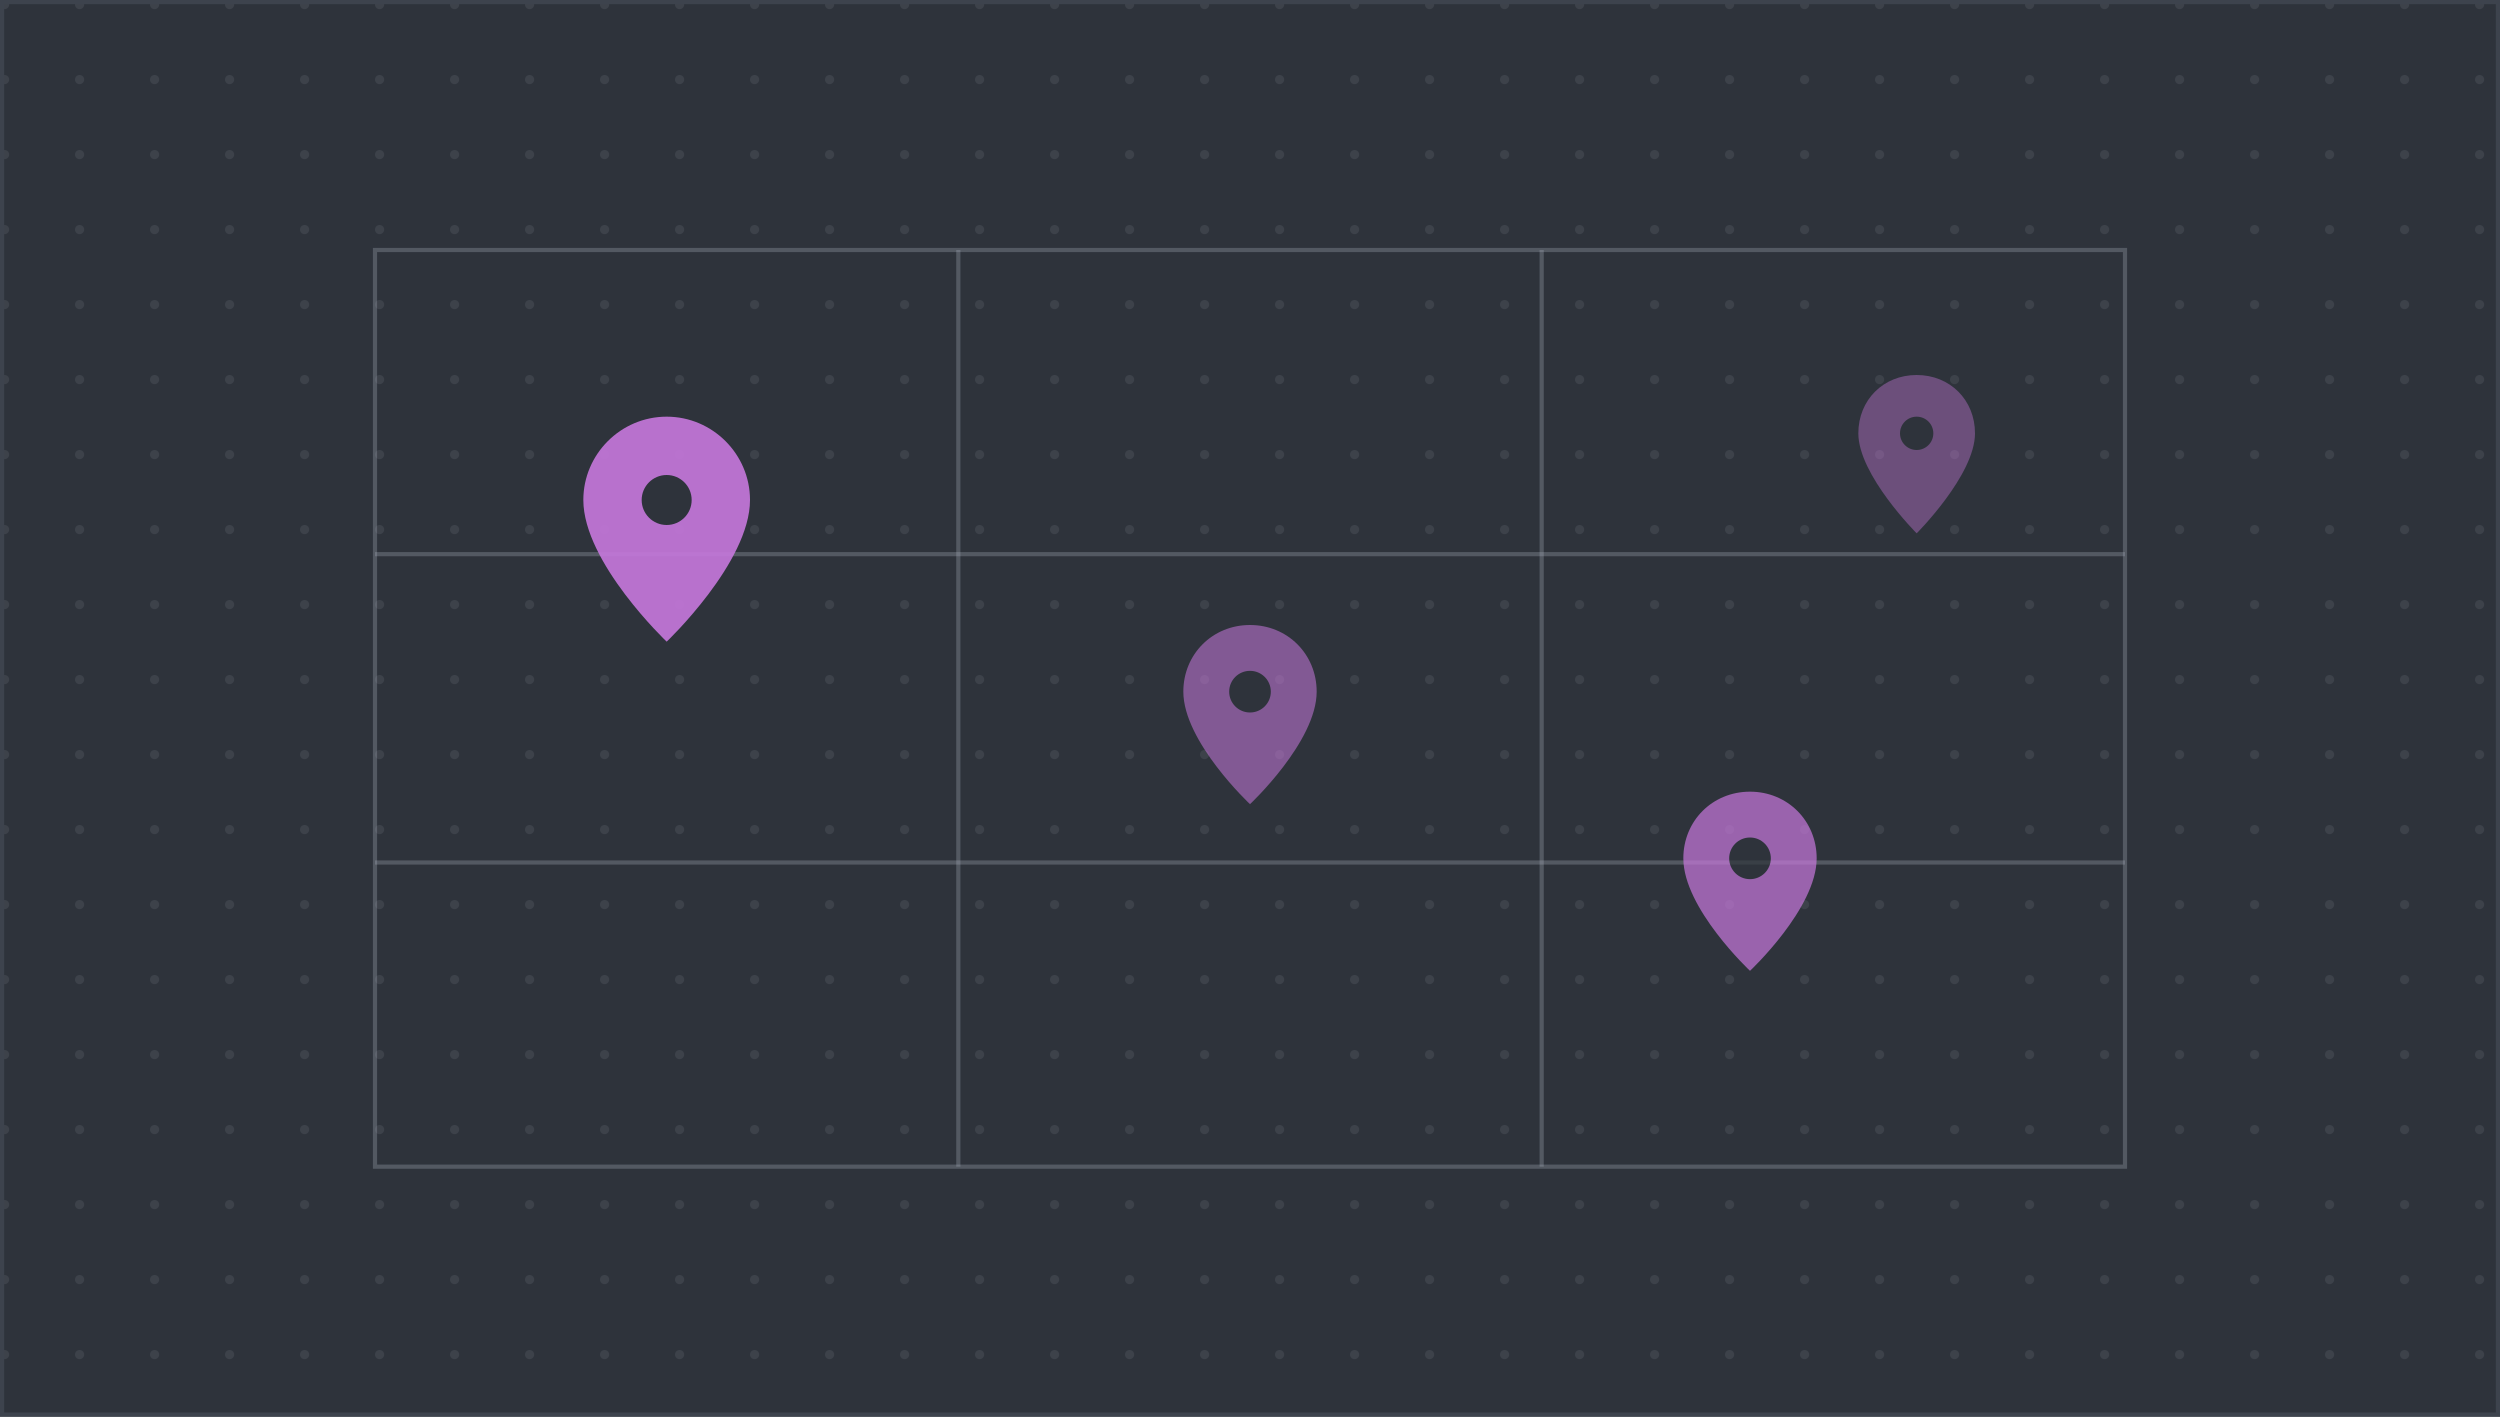
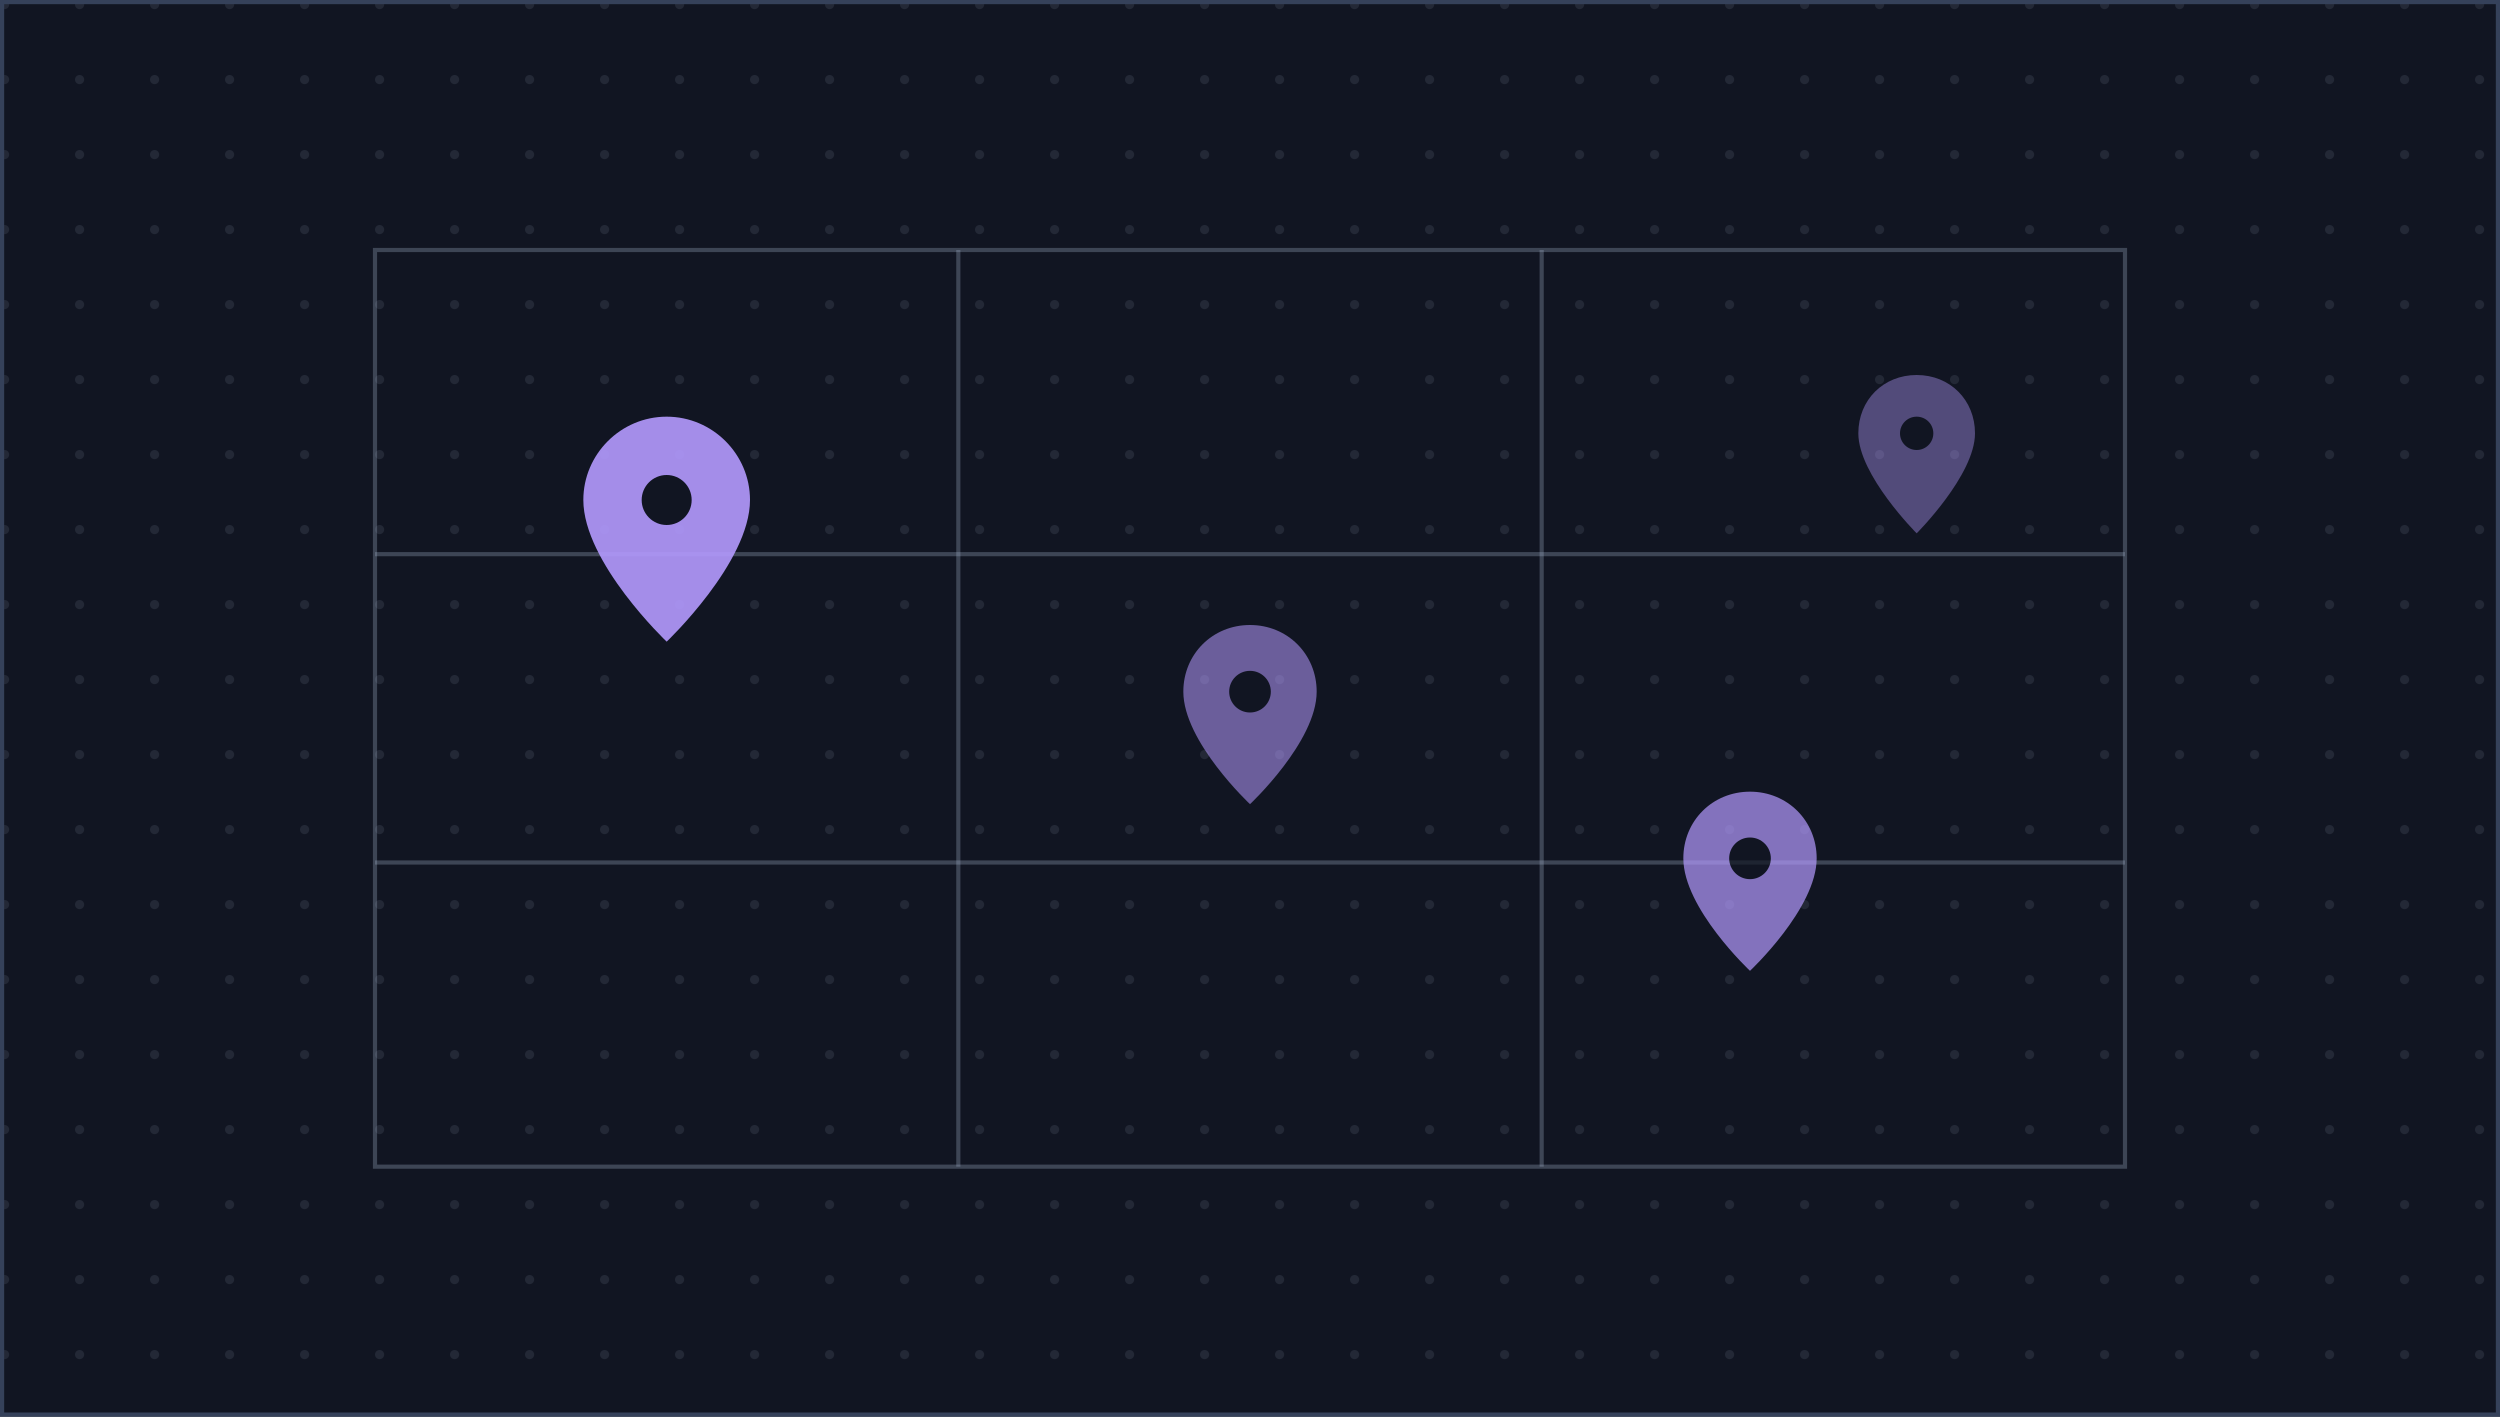
<svg xmlns="http://www.w3.org/2000/svg" viewBox="0 0 600 340" width="600" height="340" role="img" aria-label="Map grid with dynamic geospatial markers derived from geohashed object properties">
  <defs>
    <pattern id="p5-dots" width="18" height="18" patternUnits="userSpaceOnUse">
-       <circle cx="1.1" cy="1.1" r="1.1" fill="#ABB2BF" />
+       <circle cx="1.1" cy="1.1" r="1.1" fill="#A6B5CD" />
    </pattern>
  </defs>
-   <rect width="600" height="340" fill="#2E333B" />
+   <rect width="600" height="340" fill="#111522" />
  <rect width="600" height="340" fill="url(#p5-dots)" opacity="0.12" />
-   <rect x="0.5" y="0.5" width="599" height="339" fill="none" stroke="#3D434D" />
-   <g stroke="#ABB2BF" stroke-opacity="0.3" fill="none">
+   <rect x="0.5" y="0.5" width="599" height="339" fill="none" stroke="#35415A" />
+   <g stroke="#A6B5CD" stroke-opacity="0.3" fill="none">
    <rect x="90" y="60" width="420" height="220" />
    <line x1="230" y1="60" x2="230" y2="280" />
    <line x1="370" y1="60" x2="370" y2="280" />
    <line x1="90" y1="133" x2="510" y2="133" />
    <line x1="90" y1="207" x2="510" y2="207" />
  </g>
-   <g fill="#C778DD">
+   <g fill="#B49AFF">
    <path d="M160 100c-11 0-20 9-20 20 0 15 20 34 20 34s20-19 20-34c0-11-9-20-20-20z" opacity="0.9" />
-     <circle cx="160" cy="120" r="6" fill="#2E333B" />
+     <circle cx="160" cy="120" r="6" fill="#111522" />
  </g>
-   <g fill="#C778DD" opacity="0.55">
+   <g fill="#B49AFF" opacity="0.55">
    <path d="M300 150c-9 0-16 7-16 16 0 12 16 27 16 27s16-15 16-27c0-9-7-16-16-16z" />
-     <circle cx="300" cy="166" r="5" fill="#2E333B" />
+     <circle cx="300" cy="166" r="5" fill="#111522" />
  </g>
-   <g fill="#C778DD" opacity="0.7">
+   <g fill="#B49AFF" opacity="0.7">
    <path d="M420 190c-9 0-16 7-16 16 0 12 16 27 16 27s16-15 16-27c0-9-7-16-16-16z" />
-     <circle cx="420" cy="206" r="5" fill="#2E333B" />
+     <circle cx="420" cy="206" r="5" fill="#111522" />
  </g>
-   <g fill="#C778DD" opacity="0.4">
+   <g fill="#B49AFF" opacity="0.4">
    <path d="M460 90c-8 0-14 6-14 14 0 10 14 24 14 24s14-14 14-24c0-8-6-14-14-14z" />
-     <circle cx="460" cy="104" r="4" fill="#2E333B" />
+     <circle cx="460" cy="104" r="4" fill="#111522" />
  </g>
</svg>
